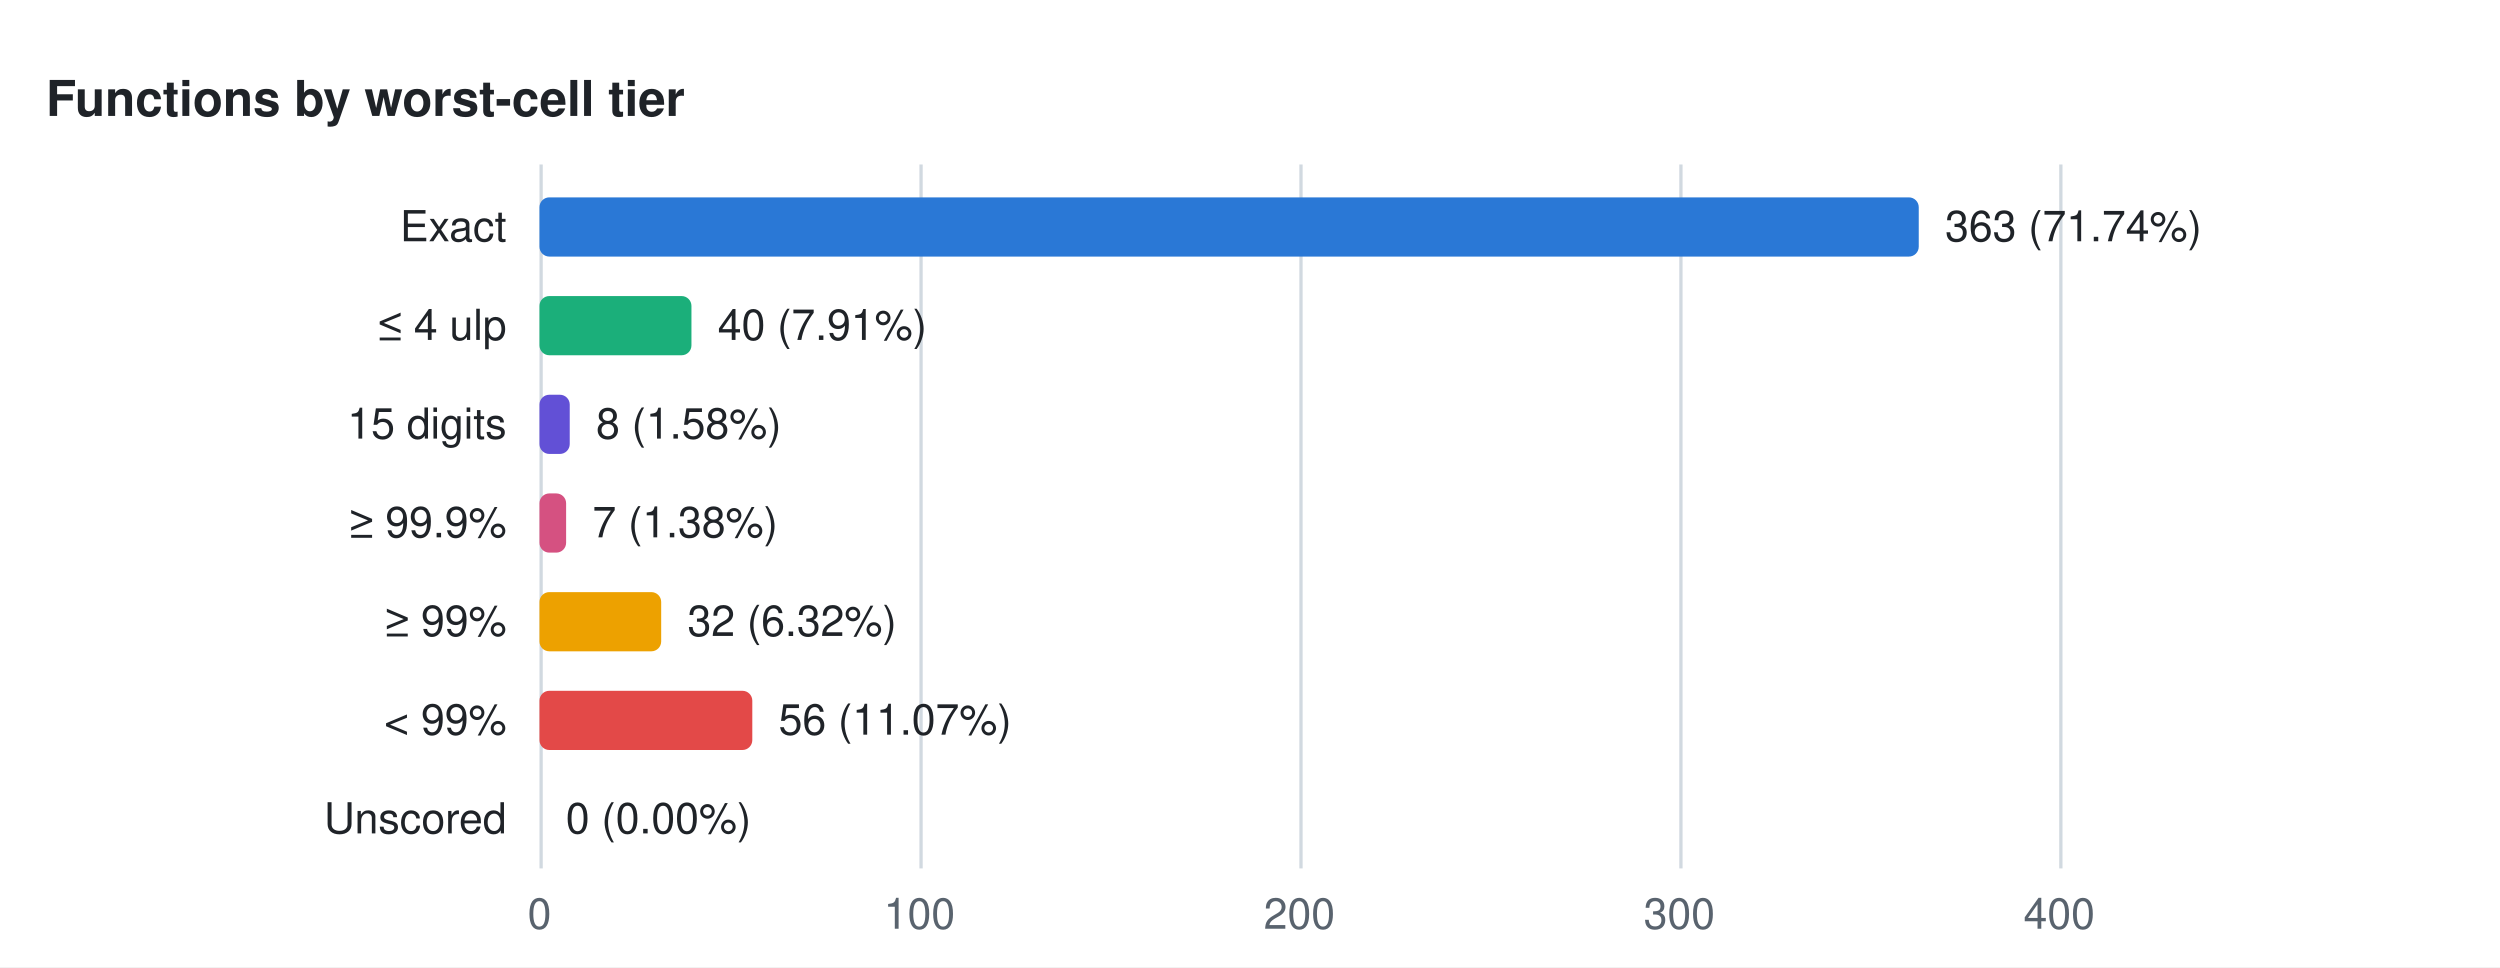
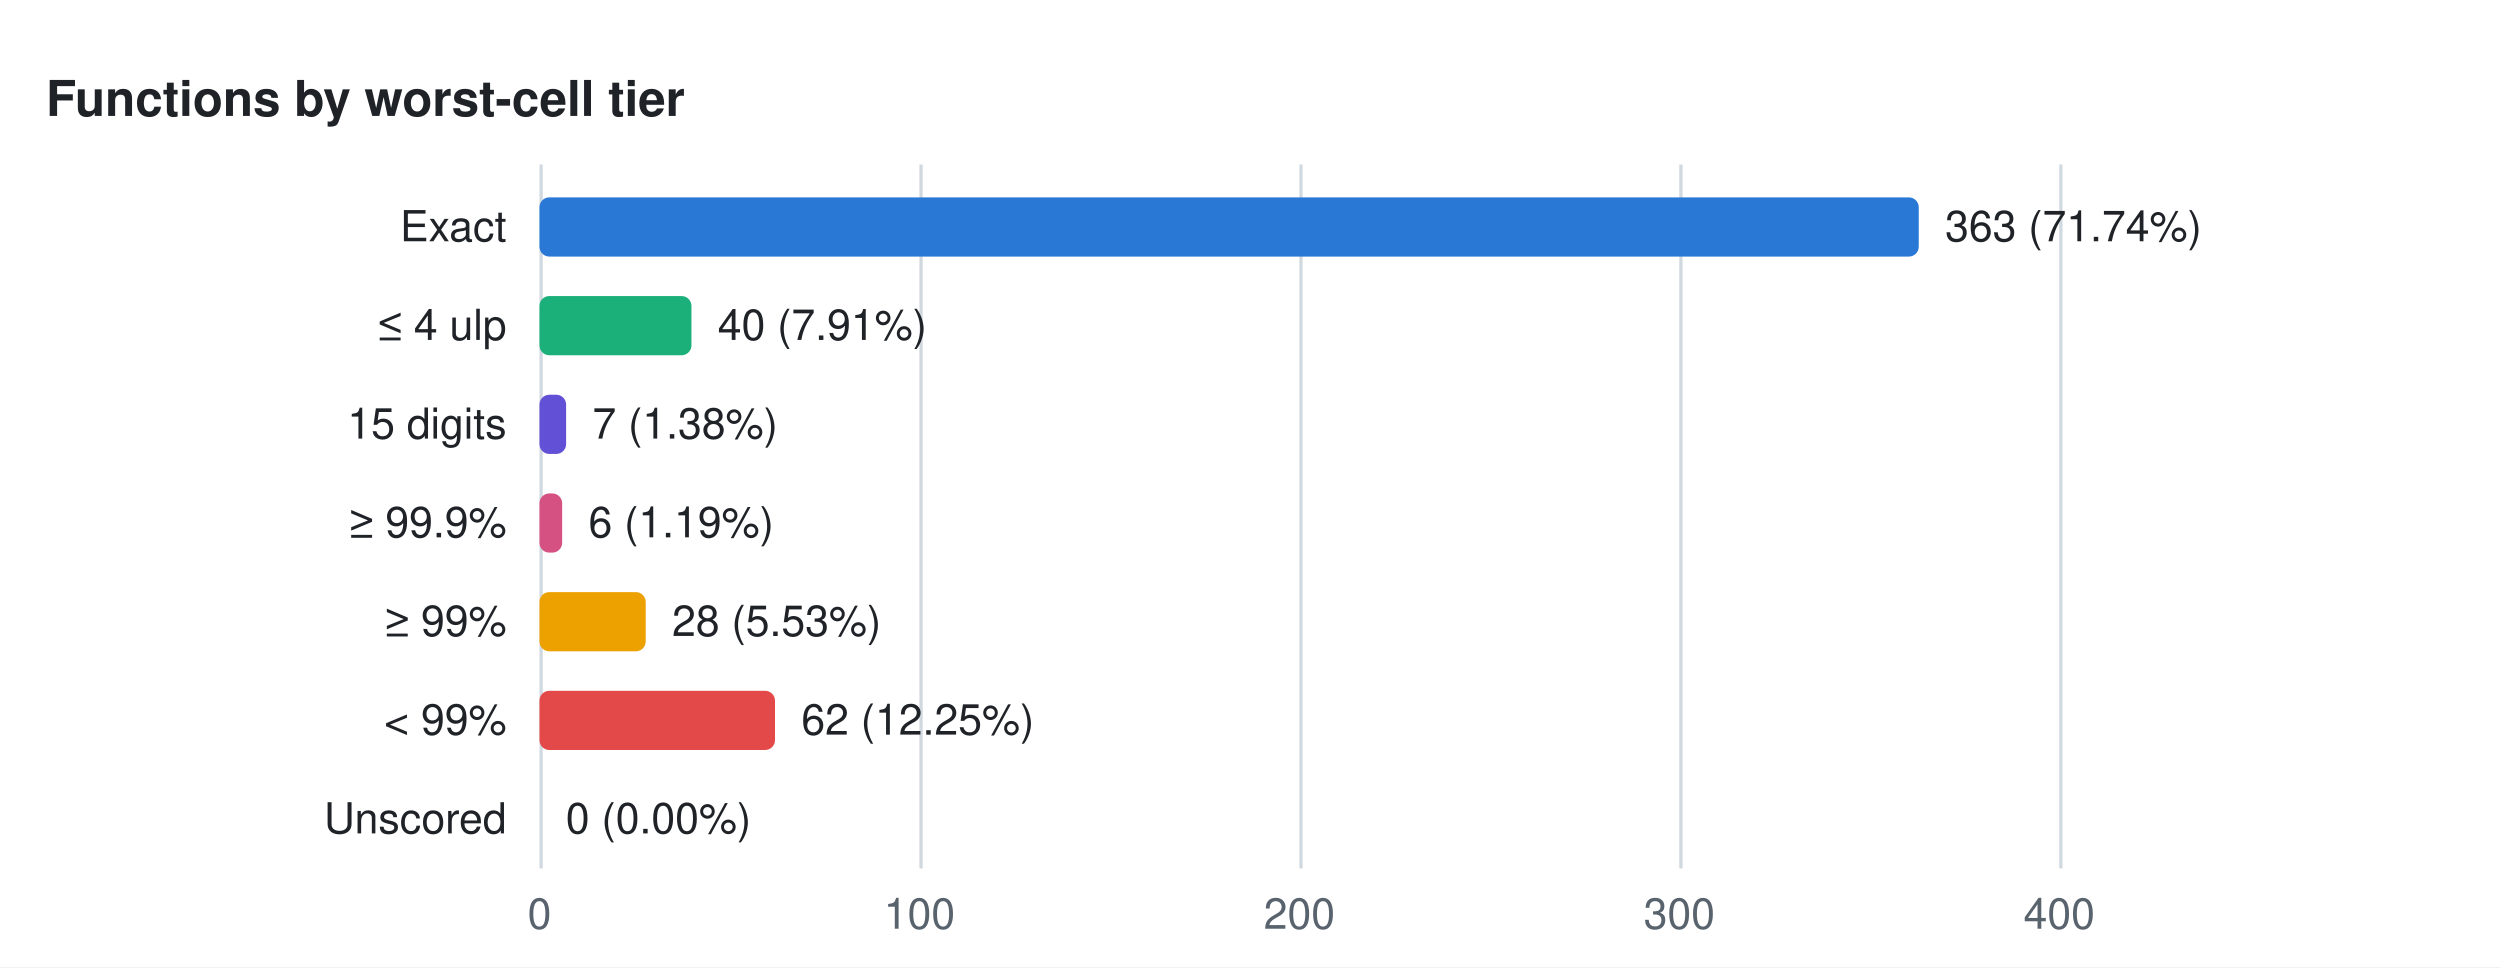
<svg xmlns="http://www.w3.org/2000/svg" width="760" height="294" viewBox="0 0 760 294" role="img" aria-labelledby="t d">
  <style>text{font-family:system-ui,-apple-system,'Segoe UI',Helvetica,Arial,sans-serif;font-size:13px}.title{font-size:15px;font-weight:600}.num{font-variant-numeric:tabular-nums}.bg{fill:#ffffff}.ink{fill:#1f2328}.muted{fill:#59636e}.grid{fill:#d1d9e0}.b-exact{fill:#2a78d6}.b-ulp4{fill:#1baf7a}.b-digits15{fill:#6250d6}.b-rate999{fill:#d55181}.b-rate99{fill:#eda100}.b-below99{fill:#e34948}.b-unscored{fill:#4b5563}.in-exact{fill:#000000}.in-ulp4{fill:#000000}.in-digits15{fill:#ffffff}.in-rate999{fill:#000000}.in-rate99{fill:#000000}.in-below99{fill:#000000}.in-unscored{fill:#ffffff}@media (prefers-color-scheme: dark){.bg{fill:#0d1117}.ink{fill:#f0f6fc}.muted{fill:#9198a1}.grid{fill:#3d444d}.b-exact{fill:#3987e5}.b-ulp4{fill:#199e70}.b-digits15{fill:#9085e9}.b-rate999{fill:#d55181}.b-rate99{fill:#c98500}.b-below99{fill:#d03f3f}.b-unscored{fill:#9ca3af}.in-exact{fill:#000000}.in-ulp4{fill:#000000}.in-digits15{fill:#000000}.in-rate999{fill:#000000}.in-rate99{fill:#000000}.in-below99{fill:#ffffff}.in-unscored{fill:#000000}}</style>
  <rect class="bg" fill="#ffffff" x="0" y="0" width="760" height="294" />
  <g transform="translate(14,14)">
    <text x="0.0" y="16.0" class="ink title" fill="#1f2328" text-anchor="start" dominant-baseline="middle">Functions by worst-cell tier</text>
    <rect class="grid" fill="#d1d9e0" x="150.0" y="36" width="1" height="214" />
    <text x="150.0" y="264.0" class="muted num" fill="#59636e" text-anchor="middle" dominant-baseline="middle">0</text>
    <rect class="grid" fill="#d1d9e0" x="265.5" y="36" width="1" height="214" />
    <text x="265.5" y="264.0" class="muted num" fill="#59636e" text-anchor="middle" dominant-baseline="middle">100</text>
    <rect class="grid" fill="#d1d9e0" x="381.0" y="36" width="1" height="214" />
    <text x="381.0" y="264.0" class="muted num" fill="#59636e" text-anchor="middle" dominant-baseline="middle">200</text>
    <rect class="grid" fill="#d1d9e0" x="496.5" y="36" width="1" height="214" />
    <text x="496.5" y="264.0" class="muted num" fill="#59636e" text-anchor="middle" dominant-baseline="middle">300</text>
    <rect class="grid" fill="#d1d9e0" x="612.0" y="36" width="1" height="214" />
    <text x="612.0" y="264.0" class="muted num" fill="#59636e" text-anchor="middle" dominant-baseline="middle">400</text>
    <text x="140.0" y="55.0" class="ink" fill="#1f2328" text-anchor="end" dominant-baseline="middle">Exact</text>
    <rect class="b-exact" fill="#2a78d6" x="150.0" y="46.0" width="419.3" height="18" rx="3" />
    <text x="577.3" y="55.0" class="ink num" fill="#1f2328" text-anchor="start" dominant-baseline="middle">363 (71.74%)</text>
    <text x="140.0" y="85.0" class="ink" fill="#1f2328" text-anchor="end" dominant-baseline="middle">≤ 4 ulp</text>
    <rect class="b-ulp4" fill="#1baf7a" x="150.0" y="76.0" width="46.2" height="18" rx="3" />
    <text x="204.2" y="85.0" class="ink num" fill="#1f2328" text-anchor="start" dominant-baseline="middle">40 (7.91%)</text>
    <text x="140.0" y="115.0" class="ink" fill="#1f2328" text-anchor="end" dominant-baseline="middle">15 digits</text>
-     <rect class="b-digits15" fill="#6250d6" x="150.0" y="106.0" width="9.2" height="18" rx="3" />
-     <text x="167.2" y="115.0" class="ink num" fill="#1f2328" text-anchor="start" dominant-baseline="middle">8 (1.58%)</text>
+     <rect class="b-digits15" fill="#6250d6" x="150.0" y="106.0" width="8.1" height="18" rx="3" />
+     <text x="166.1" y="115.0" class="ink num" fill="#1f2328" text-anchor="start" dominant-baseline="middle">7 (1.38%)</text>
    <text x="140.0" y="145.0" class="ink" fill="#1f2328" text-anchor="end" dominant-baseline="middle">≥ 99.9%</text>
-     <rect class="b-rate999" fill="#d55181" x="150.0" y="136.0" width="8.1" height="18" rx="3" />
-     <text x="166.1" y="145.0" class="ink num" fill="#1f2328" text-anchor="start" dominant-baseline="middle">7 (1.38%)</text>
+     <rect class="b-rate999" fill="#d55181" x="150.0" y="136.0" width="6.9" height="18" rx="3" />
+     <text x="164.9" y="145.0" class="ink num" fill="#1f2328" text-anchor="start" dominant-baseline="middle">6 (1.19%)</text>
    <text x="140.0" y="175.0" class="ink" fill="#1f2328" text-anchor="end" dominant-baseline="middle">≥ 99%</text>
-     <rect class="b-rate99" fill="#eda100" x="150.0" y="166.0" width="37.0" height="18" rx="3" />
-     <text x="195.0" y="175.0" class="ink num" fill="#1f2328" text-anchor="start" dominant-baseline="middle">32 (6.32%)</text>
+     <rect class="b-rate99" fill="#eda100" x="150.0" y="166.0" width="32.3" height="18" rx="3" />
+     <text x="190.3" y="175.0" class="ink num" fill="#1f2328" text-anchor="start" dominant-baseline="middle">28 (5.53%)</text>
    <text x="140.0" y="205.0" class="ink" fill="#1f2328" text-anchor="end" dominant-baseline="middle">&lt; 99%</text>
-     <rect class="b-below99" fill="#e34948" x="150.0" y="196.0" width="64.7" height="18" rx="3" />
-     <text x="222.7" y="205.0" class="ink num" fill="#1f2328" text-anchor="start" dominant-baseline="middle">56 (11.07%)</text>
+     <rect class="b-below99" fill="#e34948" x="150.0" y="196.0" width="71.6" height="18" rx="3" />
+     <text x="229.6" y="205.0" class="ink num" fill="#1f2328" text-anchor="start" dominant-baseline="middle">62 (12.25%)</text>
    <text x="140.0" y="235.0" class="ink" fill="#1f2328" text-anchor="end" dominant-baseline="middle">Unscored</text>
    <text x="158.0" y="235.0" class="ink num" fill="#1f2328" text-anchor="start" dominant-baseline="middle">0 (0.00%)</text>
  </g>
</svg>
